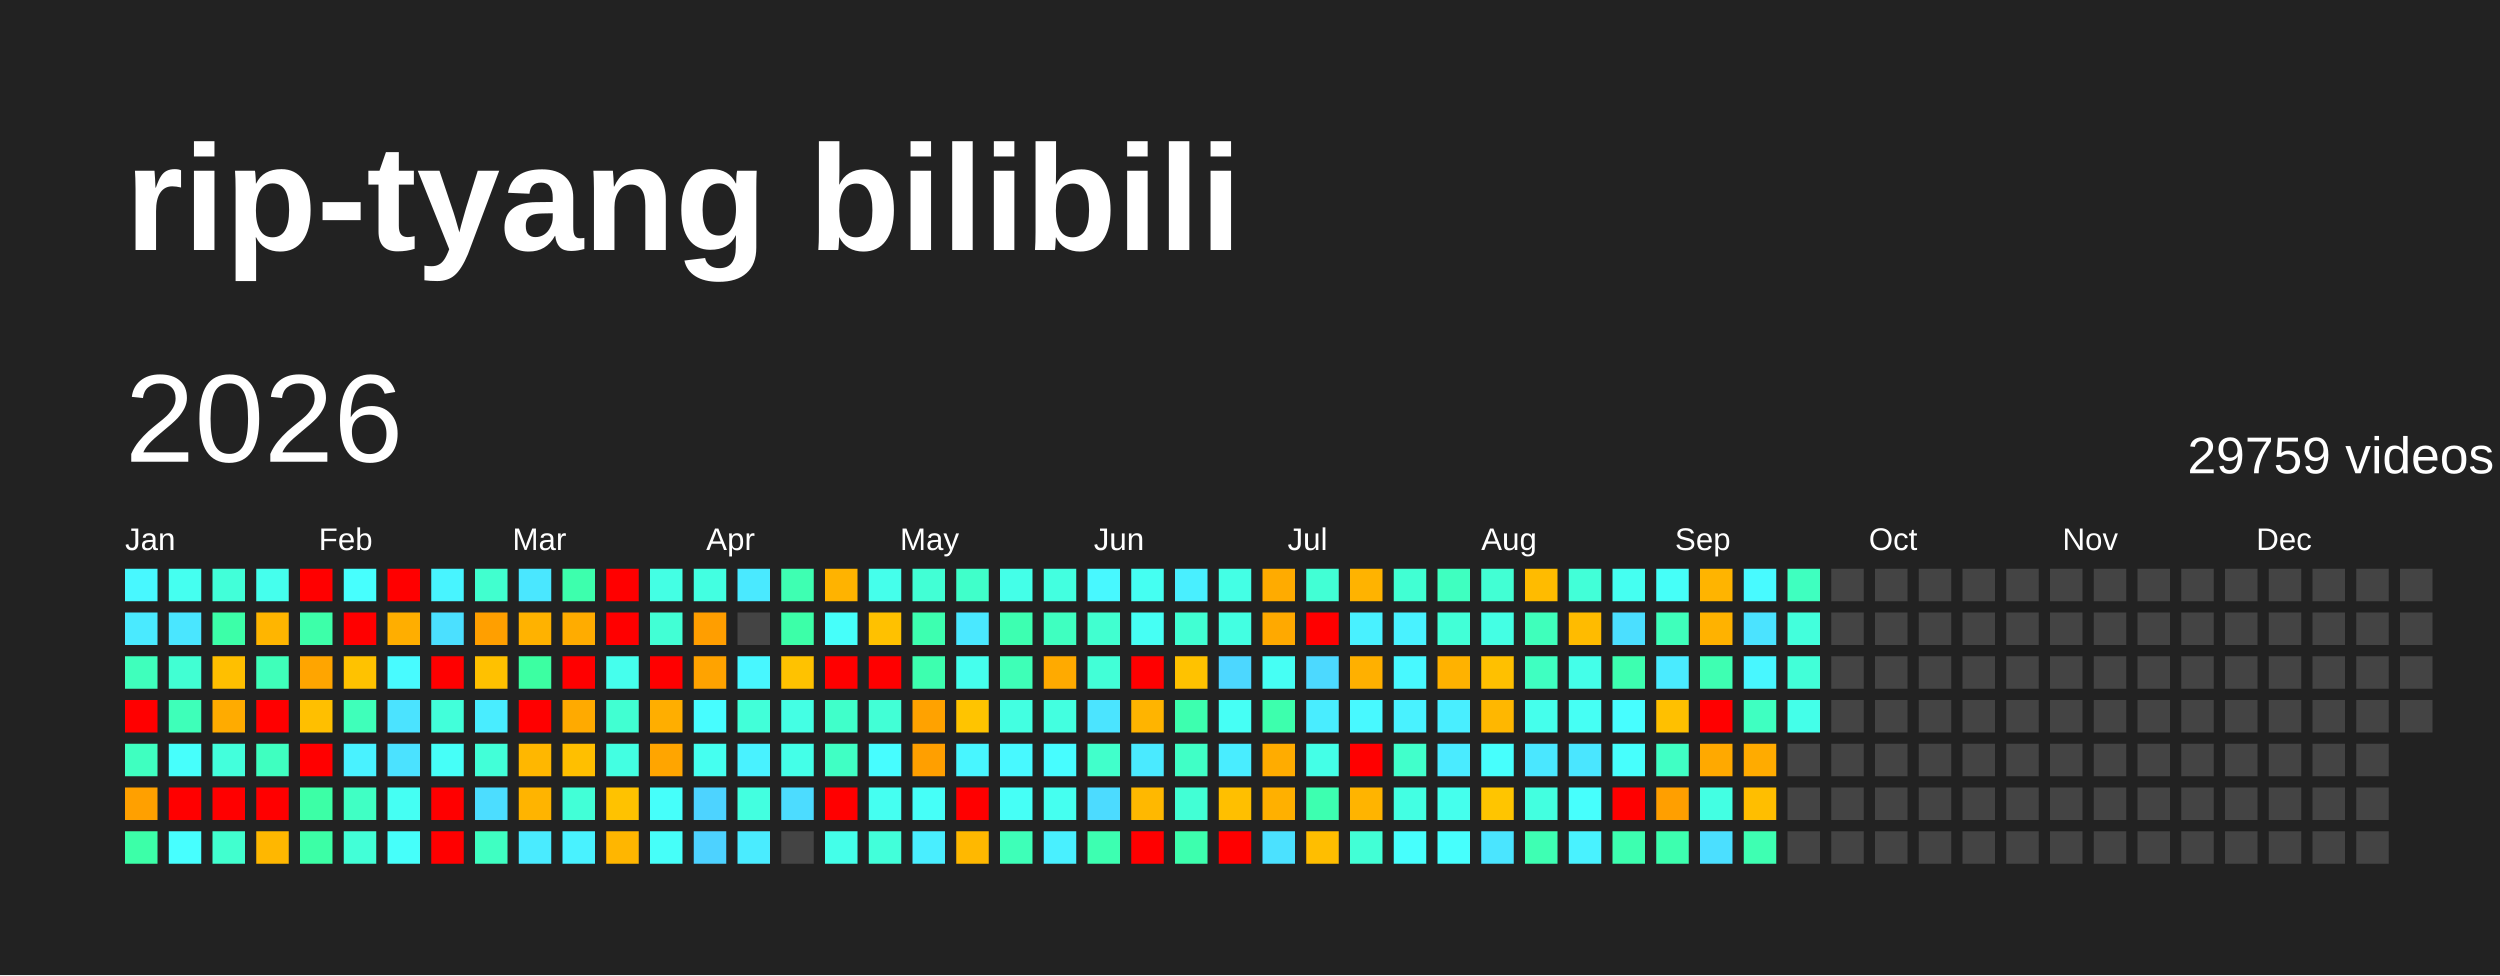
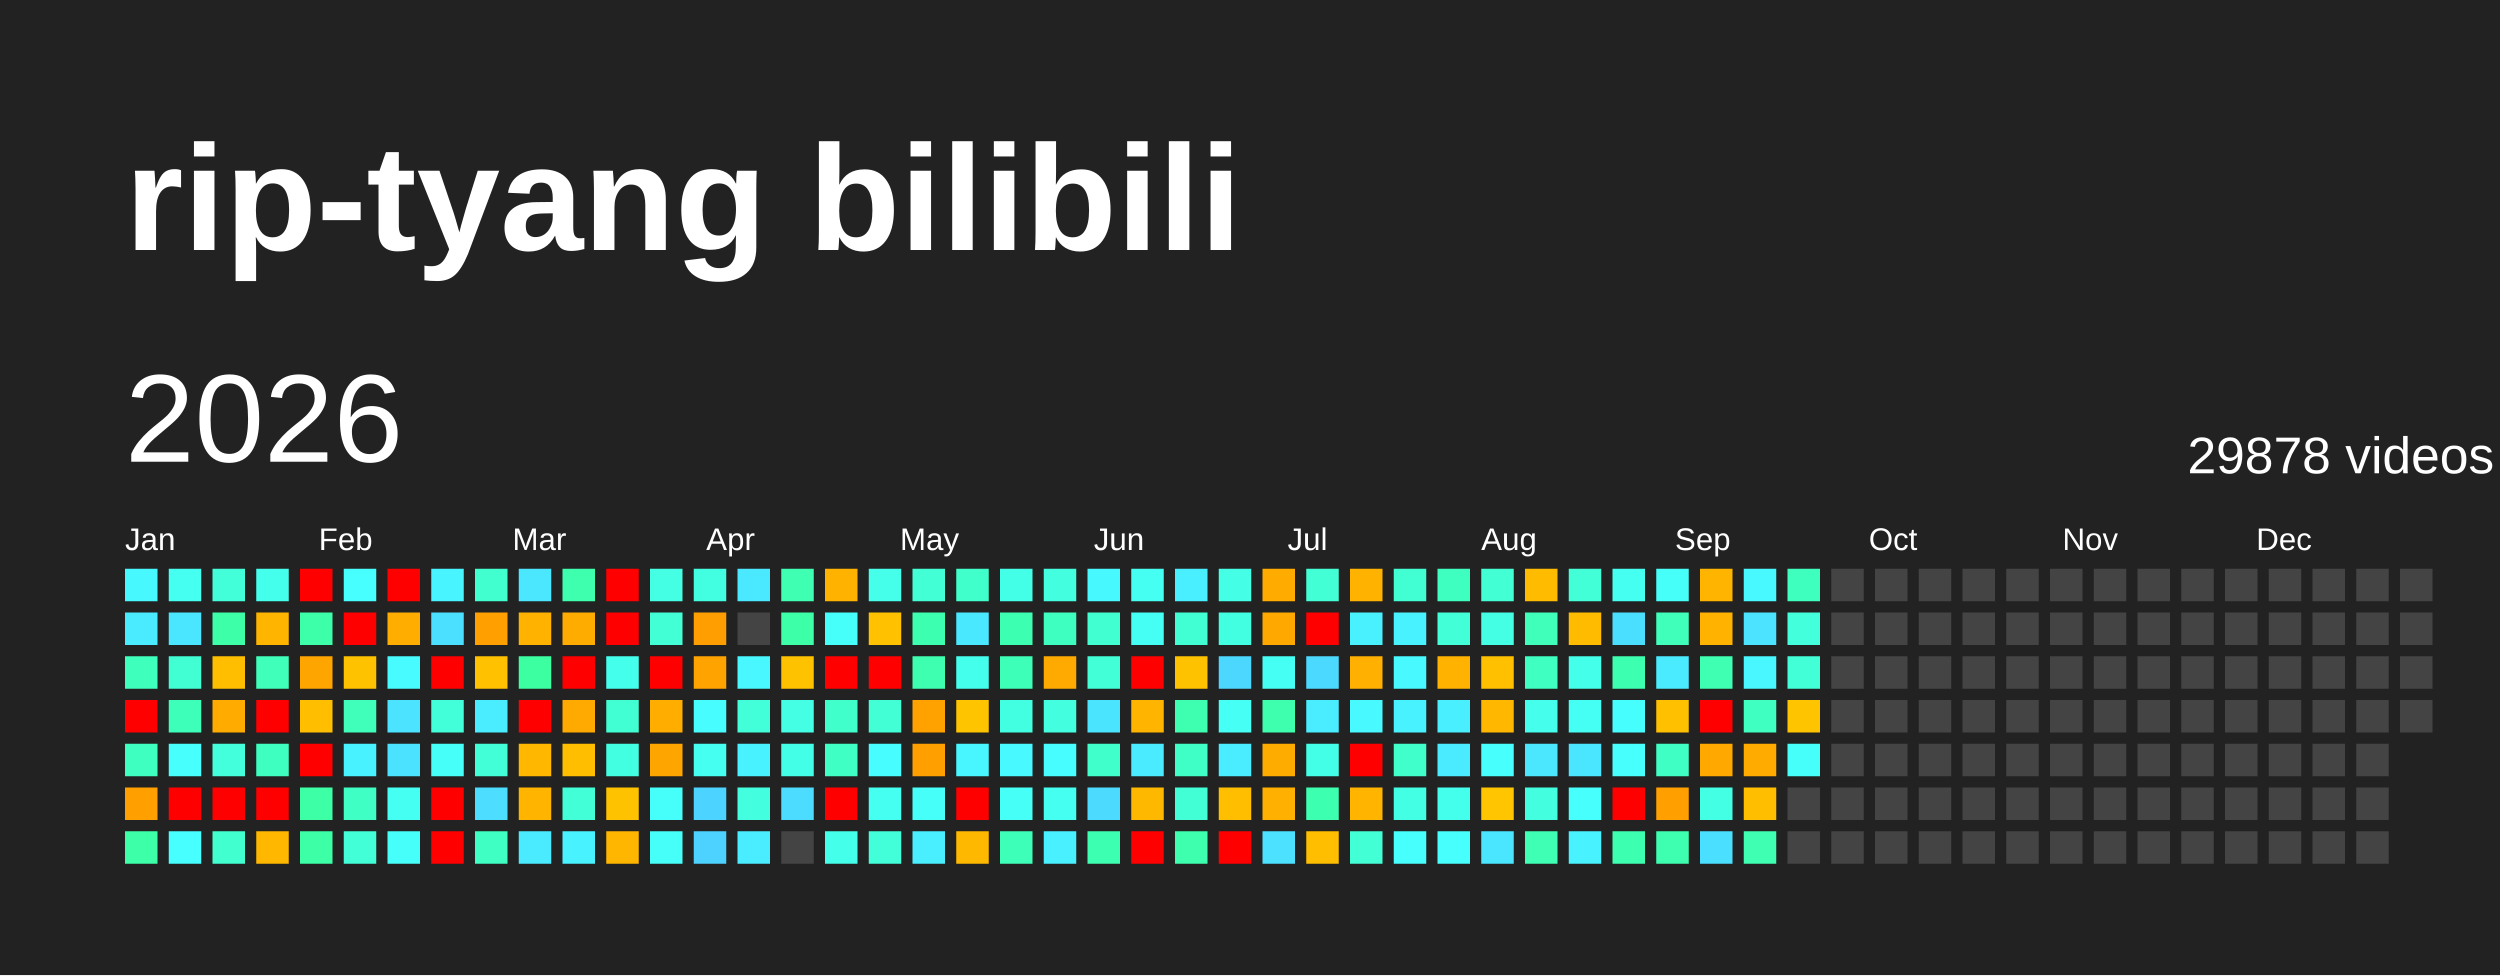
<svg xmlns="http://www.w3.org/2000/svg" baseProfile="full" height="78mm" version="1.1" viewBox="0,0,200,78" width="200mm">
  <defs />
  <rect fill="#222222" height="78" width="200" x="0" y="0" />
  <text fill="#FFFFFF" style="font-size:12px; font-family:Arial; font-weight:bold;" x="10" y="20">rip-tyang bilibili</text>
  <text dominant-baseline="hanging" fill="#FFFFFF" style="font-size:10.0px; font-family:Arial;" x="10" y="30">2026</text>
-   <text dominant-baseline="hanging" fill="#FFFFFF" style="font-size:4.125px; font-family:Arial;" x="175" y="35">29759 videos</text>
+   <text dominant-baseline="hanging" fill="#FFFFFF" style="font-size:4.125px; font-family:Arial;" x="175" y="35">29878 videos</text>
  <text fill="#FFFFFF" style="font-size:2.5px; font-family:Arial" x="10.0" y="44">Jan</text>
  <text fill="#FFFFFF" style="font-size:2.5px; font-family:Arial" x="25.5" y="44">Feb</text>
  <text fill="#FFFFFF" style="font-size:2.5px; font-family:Arial" x="41.0" y="44">Mar</text>
  <text fill="#FFFFFF" style="font-size:2.5px; font-family:Arial" x="56.5" y="44">Apr</text>
  <text fill="#FFFFFF" style="font-size:2.5px; font-family:Arial" x="72.0" y="44">May</text>
  <text fill="#FFFFFF" style="font-size:2.5px; font-family:Arial" x="87.5" y="44">Jun</text>
  <text fill="#FFFFFF" style="font-size:2.5px; font-family:Arial" x="103.0" y="44">Jul</text>
  <text fill="#FFFFFF" style="font-size:2.5px; font-family:Arial" x="118.5" y="44">Aug</text>
  <text fill="#FFFFFF" style="font-size:2.5px; font-family:Arial" x="134.0" y="44">Sep</text>
  <text fill="#FFFFFF" style="font-size:2.5px; font-family:Arial" x="149.5" y="44">Oct</text>
  <text fill="#FFFFFF" style="font-size:2.5px; font-family:Arial" x="165.0" y="44">Nov</text>
  <text fill="#FFFFFF" style="font-size:2.5px; font-family:Arial" x="180.5" y="44">Dec</text>
  <rect fill="#48f8ff" height="2.6" width="2.6" x="10.0" y="45.5" />
  <rect fill="#4aeaff" height="2.6" width="2.6" x="10.0" y="49.0" />
  <rect fill="#3fffbc" height="2.6" width="2.6" x="10.0" y="52.5" />
  <rect fill="red" height="2.6" width="2.6" x="10.0" y="56.0" />
  <rect fill="#3fffc0" height="2.6" width="2.6" x="10.0" y="59.5" />
  <rect fill="#ffa000" height="2.6" width="2.6" x="10.0" y="63.0" />
  <rect fill="#3cffa8" height="2.6" width="2.6" x="10.0" y="66.5" />
  <rect fill="#45fff0" height="2.6" width="2.6" x="13.5" y="45.5" />
  <rect fill="#4ae6ff" height="2.6" width="2.6" x="13.5" y="49.0" />
  <rect fill="#41ffd3" height="2.6" width="2.6" x="13.5" y="52.5" />
  <rect fill="#3effb9" height="2.6" width="2.6" x="13.5" y="56.0" />
  <rect fill="#47fffc" height="2.6" width="2.6" x="13.5" y="59.5" />
  <rect fill="red" height="2.6" width="2.6" x="13.5" y="63.0" />
  <rect fill="#47ffff" height="2.6" width="2.6" x="13.5" y="66.5" />
  <rect fill="#42ffd9" height="2.6" width="2.6" x="17.0" y="45.5" />
  <rect fill="#3cffa8" height="2.6" width="2.6" x="17.0" y="49.0" />
  <rect fill="#ffbf00" height="2.6" width="2.6" x="17.0" y="52.5" />
  <rect fill="#ffab00" height="2.6" width="2.6" x="17.0" y="56.0" />
  <rect fill="#43ffdc" height="2.6" width="2.6" x="17.0" y="59.5" />
  <rect fill="red" height="2.6" width="2.6" x="17.0" y="63.0" />
  <rect fill="#41ffcf" height="2.6" width="2.6" x="17.0" y="66.5" />
  <rect fill="#45ffed" height="2.6" width="2.6" x="20.5" y="45.5" />
  <rect fill="#ffb500" height="2.6" width="2.6" x="20.5" y="49.0" />
  <rect fill="#3fffba" height="2.6" width="2.6" x="20.5" y="52.5" />
  <rect fill="red" height="2.6" width="2.6" x="20.5" y="56.0" />
  <rect fill="#3fffc0" height="2.6" width="2.6" x="20.5" y="59.5" />
  <rect fill="red" height="2.6" width="2.6" x="20.5" y="63.0" />
  <rect fill="#ffb700" height="2.6" width="2.6" x="20.5" y="66.5" />
  <rect fill="red" height="2.6" width="2.6" x="24.0" y="45.5" />
  <rect fill="#3dffa9" height="2.6" width="2.6" x="24.0" y="49.0" />
  <rect fill="#ffa500" height="2.6" width="2.6" x="24.0" y="52.5" />
  <rect fill="#ffbf00" height="2.6" width="2.6" x="24.0" y="56.0" />
  <rect fill="red" height="2.6" width="2.6" x="24.0" y="59.5" />
  <rect fill="#3cffa6" height="2.6" width="2.6" x="24.0" y="63.0" />
  <rect fill="#3cffa6" height="2.6" width="2.6" x="24.0" y="66.5" />
  <rect fill="#47fffe" height="2.6" width="2.6" x="27.5" y="45.5" />
  <rect fill="red" height="2.6" width="2.6" x="27.5" y="49.0" />
  <rect fill="#ffc200" height="2.6" width="2.6" x="27.5" y="52.5" />
  <rect fill="#3fffba" height="2.6" width="2.6" x="27.5" y="56.0" />
  <rect fill="#49f2ff" height="2.6" width="2.6" x="27.5" y="59.5" />
  <rect fill="#40ffc4" height="2.6" width="2.6" x="27.5" y="63.0" />
  <rect fill="#42ffd7" height="2.6" width="2.6" x="27.5" y="66.5" />
  <rect fill="red" height="2.6" width="2.6" x="31.0" y="45.5" />
  <rect fill="#ffae00" height="2.6" width="2.6" x="31.0" y="49.0" />
  <rect fill="#48fbff" height="2.6" width="2.6" x="31.0" y="52.5" />
  <rect fill="#4be3ff" height="2.6" width="2.6" x="31.0" y="56.0" />
  <rect fill="#4be2ff" height="2.6" width="2.6" x="31.0" y="59.5" />
  <rect fill="#45fff3" height="2.6" width="2.6" x="31.0" y="63.0" />
  <rect fill="#46fffa" height="2.6" width="2.6" x="31.0" y="66.5" />
  <rect fill="#48f4ff" height="2.6" width="2.6" x="34.5" y="45.5" />
  <rect fill="#4be0ff" height="2.6" width="2.6" x="34.5" y="49.0" />
  <rect fill="red" height="2.6" width="2.6" x="34.5" y="52.5" />
  <rect fill="#42ffda" height="2.6" width="2.6" x="34.5" y="56.0" />
  <rect fill="#46fff8" height="2.6" width="2.6" x="34.5" y="59.5" />
  <rect fill="red" height="2.6" width="2.6" x="34.5" y="63.0" />
  <rect fill="red" height="2.6" width="2.6" x="34.5" y="66.5" />
  <rect fill="#41ffcf" height="2.6" width="2.6" x="38.0" y="45.5" />
  <rect fill="#ff9f00" height="2.6" width="2.6" x="38.0" y="49.0" />
  <rect fill="#ffc100" height="2.6" width="2.6" x="38.0" y="52.5" />
  <rect fill="#49edff" height="2.6" width="2.6" x="38.0" y="56.0" />
  <rect fill="#42ffd8" height="2.6" width="2.6" x="38.0" y="59.5" />
  <rect fill="#4cddff" height="2.6" width="2.6" x="38.0" y="63.0" />
  <rect fill="#3fffc2" height="2.6" width="2.6" x="38.0" y="66.5" />
  <rect fill="#4ae7ff" height="2.6" width="2.6" x="41.5" y="45.5" />
  <rect fill="#ffb200" height="2.6" width="2.6" x="41.5" y="49.0" />
  <rect fill="#3cffa2" height="2.6" width="2.6" x="41.5" y="52.5" />
  <rect fill="red" height="2.6" width="2.6" x="41.5" y="56.0" />
  <rect fill="#ffb700" height="2.6" width="2.6" x="41.5" y="59.5" />
  <rect fill="#ffb400" height="2.6" width="2.6" x="41.5" y="63.0" />
  <rect fill="#4aebff" height="2.6" width="2.6" x="41.5" y="66.5" />
  <rect fill="#3dffad" height="2.6" width="2.6" x="45.0" y="45.5" />
  <rect fill="#ffac00" height="2.6" width="2.6" x="45.0" y="49.0" />
  <rect fill="red" height="2.6" width="2.6" x="45.0" y="52.5" />
  <rect fill="#ffaa00" height="2.6" width="2.6" x="45.0" y="56.0" />
  <rect fill="#ffbf00" height="2.6" width="2.6" x="45.0" y="59.5" />
  <rect fill="#42ffd7" height="2.6" width="2.6" x="45.0" y="63.0" />
  <rect fill="#49f2ff" height="2.6" width="2.6" x="45.0" y="66.5" />
  <rect fill="red" height="2.6" width="2.6" x="48.5" y="45.5" />
  <rect fill="red" height="2.6" width="2.6" x="48.5" y="49.0" />
  <rect fill="#45ffed" height="2.6" width="2.6" x="48.5" y="52.5" />
  <rect fill="#41ffd2" height="2.6" width="2.6" x="48.5" y="56.0" />
  <rect fill="#43ffe2" height="2.6" width="2.6" x="48.5" y="59.5" />
  <rect fill="#ffc200" height="2.6" width="2.6" x="48.5" y="63.0" />
  <rect fill="#ffb600" height="2.6" width="2.6" x="48.5" y="66.5" />
  <rect fill="#44ffe4" height="2.6" width="2.6" x="52.0" y="45.5" />
  <rect fill="#42ffd5" height="2.6" width="2.6" x="52.0" y="49.0" />
  <rect fill="red" height="2.6" width="2.6" x="52.0" y="52.5" />
  <rect fill="#ffae00" height="2.6" width="2.6" x="52.0" y="56.0" />
  <rect fill="#ffa500" height="2.6" width="2.6" x="52.0" y="59.5" />
  <rect fill="#46fffa" height="2.6" width="2.6" x="52.0" y="63.0" />
  <rect fill="#46fff9" height="2.6" width="2.6" x="52.0" y="66.5" />
  <rect fill="#43ffe1" height="2.6" width="2.6" x="55.5" y="45.5" />
  <rect fill="#ff9e00" height="2.6" width="2.6" x="55.5" y="49.0" />
  <rect fill="#ffa300" height="2.6" width="2.6" x="55.5" y="52.5" />
  <rect fill="#47fdff" height="2.6" width="2.6" x="55.5" y="56.0" />
  <rect fill="#45fff0" height="2.6" width="2.6" x="55.5" y="59.5" />
  <rect fill="#4dd3ff" height="2.6" width="2.6" x="55.5" y="63.0" />
  <rect fill="#4dd2ff" height="2.6" width="2.6" x="55.5" y="66.5" />
  <rect fill="#4ae9ff" height="2.6" width="2.6" x="59.0" y="45.5" />
  <rect fill="#444444" height="2.6" width="2.6" x="59.0" y="49.0" />
  <rect fill="#48f7ff" height="2.6" width="2.6" x="59.0" y="52.5" />
  <rect fill="#42ffd9" height="2.6" width="2.6" x="59.0" y="56.0" />
  <rect fill="#49f2ff" height="2.6" width="2.6" x="59.0" y="59.5" />
  <rect fill="#43ffe0" height="2.6" width="2.6" x="59.0" y="63.0" />
  <rect fill="#4aecff" height="2.6" width="2.6" x="59.0" y="66.5" />
  <rect fill="#3effb2" height="2.6" width="2.6" x="62.5" y="45.5" />
  <rect fill="#3cffa8" height="2.6" width="2.6" x="62.5" y="49.0" />
  <rect fill="#ffc200" height="2.6" width="2.6" x="62.5" y="52.5" />
  <rect fill="#44ffe4" height="2.6" width="2.6" x="62.5" y="56.0" />
  <rect fill="#44ffe8" height="2.6" width="2.6" x="62.5" y="59.5" />
  <rect fill="#4cdcff" height="2.6" width="2.6" x="62.5" y="63.0" />
  <rect fill="#444444" height="2.6" width="2.6" x="62.5" y="66.5" />
  <rect fill="#ffb300" height="2.6" width="2.6" x="66.0" y="45.5" />
  <rect fill="#46fffa" height="2.6" width="2.6" x="66.0" y="49.0" />
  <rect fill="red" height="2.6" width="2.6" x="66.0" y="52.5" />
  <rect fill="#40ffca" height="2.6" width="2.6" x="66.0" y="56.0" />
  <rect fill="#40ffc4" height="2.6" width="2.6" x="66.0" y="59.5" />
  <rect fill="red" height="2.6" width="2.6" x="66.0" y="63.0" />
  <rect fill="#44ffe9" height="2.6" width="2.6" x="66.0" y="66.5" />
  <rect fill="#45ffeb" height="2.6" width="2.6" x="69.5" y="45.5" />
  <rect fill="#ffc100" height="2.6" width="2.6" x="69.5" y="49.0" />
  <rect fill="red" height="2.6" width="2.6" x="69.5" y="52.5" />
  <rect fill="#42ffd6" height="2.6" width="2.6" x="69.5" y="56.0" />
  <rect fill="#47fdff" height="2.6" width="2.6" x="69.5" y="59.5" />
  <rect fill="#45fff1" height="2.6" width="2.6" x="69.5" y="63.0" />
  <rect fill="#42ffda" height="2.6" width="2.6" x="69.5" y="66.5" />
  <rect fill="#42ffd5" height="2.6" width="2.6" x="73.0" y="45.5" />
  <rect fill="#3dffb0" height="2.6" width="2.6" x="73.0" y="49.0" />
  <rect fill="#3dffaf" height="2.6" width="2.6" x="73.0" y="52.5" />
  <rect fill="#ffa200" height="2.6" width="2.6" x="73.0" y="56.0" />
  <rect fill="#ff9f00" height="2.6" width="2.6" x="73.0" y="59.5" />
  <rect fill="#46fff8" height="2.6" width="2.6" x="73.0" y="63.0" />
  <rect fill="#49eeff" height="2.6" width="2.6" x="73.0" y="66.5" />
  <rect fill="#40ffca" height="2.6" width="2.6" x="76.5" y="45.5" />
  <rect fill="#4ae8ff" height="2.6" width="2.6" x="76.5" y="49.0" />
  <rect fill="#45ffed" height="2.6" width="2.6" x="76.5" y="52.5" />
  <rect fill="#ffc400" height="2.6" width="2.6" x="76.5" y="56.0" />
  <rect fill="#48f6ff" height="2.6" width="2.6" x="76.5" y="59.5" />
  <rect fill="red" height="2.6" width="2.6" x="76.5" y="63.0" />
  <rect fill="#ffb800" height="2.6" width="2.6" x="76.5" y="66.5" />
  <rect fill="#44ffe8" height="2.6" width="2.6" x="80.0" y="45.5" />
  <rect fill="#3dffb1" height="2.6" width="2.6" x="80.0" y="49.0" />
  <rect fill="#3effb7" height="2.6" width="2.6" x="80.0" y="52.5" />
  <rect fill="#43ffe1" height="2.6" width="2.6" x="80.0" y="56.0" />
  <rect fill="#48f9ff" height="2.6" width="2.6" x="80.0" y="59.5" />
  <rect fill="#46fff6" height="2.6" width="2.6" x="80.0" y="63.0" />
  <rect fill="#3effb8" height="2.6" width="2.6" x="80.0" y="66.5" />
  <rect fill="#43ffe0" height="2.6" width="2.6" x="83.5" y="45.5" />
  <rect fill="#3fffc0" height="2.6" width="2.6" x="83.5" y="49.0" />
  <rect fill="#ffaa00" height="2.6" width="2.6" x="83.5" y="52.5" />
  <rect fill="#43ffe0" height="2.6" width="2.6" x="83.5" y="56.0" />
  <rect fill="#47fdff" height="2.6" width="2.6" x="83.5" y="59.5" />
  <rect fill="#45fff0" height="2.6" width="2.6" x="83.5" y="63.0" />
  <rect fill="#49f0ff" height="2.6" width="2.6" x="83.5" y="66.5" />
  <rect fill="#48f8ff" height="2.6" width="2.6" x="87.0" y="45.5" />
  <rect fill="#41ffd0" height="2.6" width="2.6" x="87.0" y="49.0" />
  <rect fill="#42ffd7" height="2.6" width="2.6" x="87.0" y="52.5" />
  <rect fill="#4be4ff" height="2.6" width="2.6" x="87.0" y="56.0" />
  <rect fill="#41ffcb" height="2.6" width="2.6" x="87.0" y="59.5" />
  <rect fill="#4cdbff" height="2.6" width="2.6" x="87.0" y="63.0" />
  <rect fill="#3dffb1" height="2.6" width="2.6" x="87.0" y="66.5" />
  <rect fill="#45fff2" height="2.6" width="2.6" x="90.5" y="45.5" />
  <rect fill="#46fff4" height="2.6" width="2.6" x="90.5" y="49.0" />
  <rect fill="red" height="2.6" width="2.6" x="90.5" y="52.5" />
  <rect fill="#ffb400" height="2.6" width="2.6" x="90.5" y="56.0" />
  <rect fill="#4aeaff" height="2.6" width="2.6" x="90.5" y="59.5" />
  <rect fill="#ffb800" height="2.6" width="2.6" x="90.5" y="63.0" />
  <rect fill="red" height="2.6" width="2.6" x="90.5" y="66.5" />
  <rect fill="#49efff" height="2.6" width="2.6" x="94.0" y="45.5" />
  <rect fill="#41ffd3" height="2.6" width="2.6" x="94.0" y="49.0" />
  <rect fill="#ffc200" height="2.6" width="2.6" x="94.0" y="52.5" />
  <rect fill="#3dffaf" height="2.6" width="2.6" x="94.0" y="56.0" />
  <rect fill="#40ffc6" height="2.6" width="2.6" x="94.0" y="59.5" />
  <rect fill="#42ffd5" height="2.6" width="2.6" x="94.0" y="63.0" />
  <rect fill="#3dffae" height="2.6" width="2.6" x="94.0" y="66.5" />
  <rect fill="#44ffe5" height="2.6" width="2.6" x="97.5" y="45.5" />
  <rect fill="#43ffe2" height="2.6" width="2.6" x="97.5" y="49.0" />
  <rect fill="#4cd7ff" height="2.6" width="2.6" x="97.5" y="52.5" />
  <rect fill="#46fff5" height="2.6" width="2.6" x="97.5" y="56.0" />
  <rect fill="#49edff" height="2.6" width="2.6" x="97.5" y="59.5" />
  <rect fill="#ffbf00" height="2.6" width="2.6" x="97.5" y="63.0" />
  <rect fill="red" height="2.6" width="2.6" x="97.5" y="66.5" />
  <rect fill="#ffab00" height="2.6" width="2.6" x="101.0" y="45.5" />
  <rect fill="#ffa900" height="2.6" width="2.6" x="101.0" y="49.0" />
  <rect fill="#46fff4" height="2.6" width="2.6" x="101.0" y="52.5" />
  <rect fill="#3dffad" height="2.6" width="2.6" x="101.0" y="56.0" />
  <rect fill="#ffac00" height="2.6" width="2.6" x="101.0" y="59.5" />
  <rect fill="#ffb000" height="2.6" width="2.6" x="101.0" y="63.0" />
  <rect fill="#4be1ff" height="2.6" width="2.6" x="101.0" y="66.5" />
  <rect fill="#42ffd5" height="2.6" width="2.6" x="104.5" y="45.5" />
  <rect fill="red" height="2.6" width="2.6" x="104.5" y="49.0" />
  <rect fill="#4cd9ff" height="2.6" width="2.6" x="104.5" y="52.5" />
  <rect fill="#49edff" height="2.6" width="2.6" x="104.5" y="56.0" />
  <rect fill="#44ffe7" height="2.6" width="2.6" x="104.5" y="59.5" />
  <rect fill="#3dffb0" height="2.6" width="2.6" x="104.5" y="63.0" />
  <rect fill="#ffbe00" height="2.6" width="2.6" x="104.5" y="66.5" />
  <rect fill="#ffb300" height="2.6" width="2.6" x="108.0" y="45.5" />
  <rect fill="#49f1ff" height="2.6" width="2.6" x="108.0" y="49.0" />
  <rect fill="#ffb000" height="2.6" width="2.6" x="108.0" y="52.5" />
  <rect fill="#48f9ff" height="2.6" width="2.6" x="108.0" y="56.0" />
  <rect fill="red" height="2.6" width="2.6" x="108.0" y="59.5" />
  <rect fill="#ffb400" height="2.6" width="2.6" x="108.0" y="63.0" />
  <rect fill="#42ffd6" height="2.6" width="2.6" x="108.0" y="66.5" />
  <rect fill="#41ffd3" height="2.6" width="2.6" x="111.5" y="45.5" />
  <rect fill="#49f2ff" height="2.6" width="2.6" x="111.5" y="49.0" />
  <rect fill="#48f9ff" height="2.6" width="2.6" x="111.5" y="52.5" />
  <rect fill="#49f2ff" height="2.6" width="2.6" x="111.5" y="56.0" />
  <rect fill="#41ffcb" height="2.6" width="2.6" x="111.5" y="59.5" />
  <rect fill="#43ffe3" height="2.6" width="2.6" x="111.5" y="63.0" />
  <rect fill="#47fffd" height="2.6" width="2.6" x="111.5" y="66.5" />
  <rect fill="#3fffc0" height="2.6" width="2.6" x="115.0" y="45.5" />
  <rect fill="#42ffd7" height="2.6" width="2.6" x="115.0" y="49.0" />
  <rect fill="#ffb200" height="2.6" width="2.6" x="115.0" y="52.5" />
  <rect fill="#49eeff" height="2.6" width="2.6" x="115.0" y="56.0" />
  <rect fill="#4aebff" height="2.6" width="2.6" x="115.0" y="59.5" />
  <rect fill="#45ffed" height="2.6" width="2.6" x="115.0" y="63.0" />
  <rect fill="#47fffd" height="2.6" width="2.6" x="115.0" y="66.5" />
  <rect fill="#42ffd4" height="2.6" width="2.6" x="118.5" y="45.5" />
  <rect fill="#44ffe4" height="2.6" width="2.6" x="118.5" y="49.0" />
  <rect fill="#ffc000" height="2.6" width="2.6" x="118.5" y="52.5" />
  <rect fill="#ffb700" height="2.6" width="2.6" x="118.5" y="56.0" />
  <rect fill="#47fffd" height="2.6" width="2.6" x="118.5" y="59.5" />
  <rect fill="#ffc500" height="2.6" width="2.6" x="118.5" y="63.0" />
  <rect fill="#4ae5ff" height="2.6" width="2.6" x="118.5" y="66.5" />
  <rect fill="#ffbb00" height="2.6" width="2.6" x="122.0" y="45.5" />
  <rect fill="#3fffbb" height="2.6" width="2.6" x="122.0" y="49.0" />
  <rect fill="#3fffc1" height="2.6" width="2.6" x="122.0" y="52.5" />
  <rect fill="#45ffec" height="2.6" width="2.6" x="122.0" y="56.0" />
  <rect fill="#4ae7ff" height="2.6" width="2.6" x="122.0" y="59.5" />
  <rect fill="#43ffe0" height="2.6" width="2.6" x="122.0" y="63.0" />
  <rect fill="#3effb3" height="2.6" width="2.6" x="122.0" y="66.5" />
  <rect fill="#42ffd8" height="2.6" width="2.6" x="125.5" y="45.5" />
  <rect fill="#ffbb00" height="2.6" width="2.6" x="125.5" y="49.0" />
  <rect fill="#44ffe9" height="2.6" width="2.6" x="125.5" y="52.5" />
  <rect fill="#46fff4" height="2.6" width="2.6" x="125.5" y="56.0" />
  <rect fill="#4ae6ff" height="2.6" width="2.6" x="125.5" y="59.5" />
  <rect fill="#47fffd" height="2.6" width="2.6" x="125.5" y="63.0" />
  <rect fill="#49f2ff" height="2.6" width="2.6" x="125.5" y="66.5" />
  <rect fill="#45fff1" height="2.6" width="2.6" x="129.0" y="45.5" />
  <rect fill="#4bdfff" height="2.6" width="2.6" x="129.0" y="49.0" />
  <rect fill="#3dffb0" height="2.6" width="2.6" x="129.0" y="52.5" />
  <rect fill="#47feff" height="2.6" width="2.6" x="129.0" y="56.0" />
  <rect fill="#47fffd" height="2.6" width="2.6" x="129.0" y="59.5" />
  <rect fill="red" height="2.6" width="2.6" x="129.0" y="63.0" />
  <rect fill="#3dffb0" height="2.6" width="2.6" x="129.0" y="66.5" />
  <rect fill="#46fff8" height="2.6" width="2.6" x="132.5" y="45.5" />
  <rect fill="#3fffbb" height="2.6" width="2.6" x="132.5" y="49.0" />
  <rect fill="#4aebff" height="2.6" width="2.6" x="132.5" y="52.5" />
  <rect fill="#ffc000" height="2.6" width="2.6" x="132.5" y="56.0" />
  <rect fill="#40ffc4" height="2.6" width="2.6" x="132.5" y="59.5" />
  <rect fill="#ff9f00" height="2.6" width="2.6" x="132.5" y="63.0" />
  <rect fill="#3dffaf" height="2.6" width="2.6" x="132.5" y="66.5" />
  <rect fill="#ffb400" height="2.6" width="2.6" x="136.0" y="45.5" />
  <rect fill="#ffb200" height="2.6" width="2.6" x="136.0" y="49.0" />
  <rect fill="#3effb2" height="2.6" width="2.6" x="136.0" y="52.5" />
  <rect fill="red" height="2.6" width="2.6" x="136.0" y="56.0" />
  <rect fill="#ffa900" height="2.6" width="2.6" x="136.0" y="59.5" />
  <rect fill="#43ffe3" height="2.6" width="2.6" x="136.0" y="63.0" />
  <rect fill="#4bdfff" height="2.6" width="2.6" x="136.0" y="66.5" />
  <rect fill="#48faff" height="2.6" width="2.6" x="139.5" y="45.5" />
  <rect fill="#4be3ff" height="2.6" width="2.6" x="139.5" y="49.0" />
  <rect fill="#48f7ff" height="2.6" width="2.6" x="139.5" y="52.5" />
  <rect fill="#3fffc1" height="2.6" width="2.6" x="139.5" y="56.0" />
  <rect fill="#ffab00" height="2.6" width="2.6" x="139.5" y="59.5" />
  <rect fill="#ffbe00" height="2.6" width="2.6" x="139.5" y="63.0" />
  <rect fill="#3effb2" height="2.6" width="2.6" x="139.5" y="66.5" />
  <rect fill="#3fffbf" height="2.6" width="2.6" x="143.0" y="45.5" />
  <rect fill="#43ffdc" height="2.6" width="2.6" x="143.0" y="49.0" />
  <rect fill="#42ffd8" height="2.6" width="2.6" x="143.0" y="52.5" />
-   <rect fill="#44ffe9" height="2.6" width="2.6" x="143.0" y="56.0" />
-   <rect fill="#444444" height="2.6" width="2.6" x="143.0" y="59.5" />
+   <rect fill="#ffc400" height="2.6" width="2.6" x="143.0" y="56.0" />
+   <rect fill="#46fffa" height="2.6" width="2.6" x="143.0" y="59.5" />
  <rect fill="#444444" height="2.6" width="2.6" x="143.0" y="63.0" />
  <rect fill="#444444" height="2.6" width="2.6" x="143.0" y="66.5" />
  <rect fill="#444444" height="2.6" width="2.6" x="146.5" y="45.5" />
  <rect fill="#444444" height="2.6" width="2.6" x="146.5" y="49.0" />
  <rect fill="#444444" height="2.6" width="2.6" x="146.5" y="52.5" />
  <rect fill="#444444" height="2.6" width="2.6" x="146.5" y="56.0" />
  <rect fill="#444444" height="2.6" width="2.6" x="146.5" y="59.5" />
  <rect fill="#444444" height="2.6" width="2.6" x="146.5" y="63.0" />
  <rect fill="#444444" height="2.6" width="2.6" x="146.5" y="66.5" />
  <rect fill="#444444" height="2.6" width="2.6" x="150.0" y="45.5" />
  <rect fill="#444444" height="2.6" width="2.6" x="150.0" y="49.0" />
  <rect fill="#444444" height="2.6" width="2.6" x="150.0" y="52.5" />
  <rect fill="#444444" height="2.6" width="2.6" x="150.0" y="56.0" />
  <rect fill="#444444" height="2.6" width="2.6" x="150.0" y="59.5" />
  <rect fill="#444444" height="2.6" width="2.6" x="150.0" y="63.0" />
  <rect fill="#444444" height="2.6" width="2.6" x="150.0" y="66.5" />
  <rect fill="#444444" height="2.6" width="2.6" x="153.5" y="45.5" />
  <rect fill="#444444" height="2.6" width="2.6" x="153.5" y="49.0" />
  <rect fill="#444444" height="2.6" width="2.6" x="153.5" y="52.5" />
  <rect fill="#444444" height="2.6" width="2.6" x="153.5" y="56.0" />
  <rect fill="#444444" height="2.6" width="2.6" x="153.5" y="59.5" />
  <rect fill="#444444" height="2.6" width="2.6" x="153.5" y="63.0" />
  <rect fill="#444444" height="2.6" width="2.6" x="153.5" y="66.5" />
  <rect fill="#444444" height="2.6" width="2.6" x="157.0" y="45.5" />
  <rect fill="#444444" height="2.6" width="2.6" x="157.0" y="49.0" />
  <rect fill="#444444" height="2.6" width="2.6" x="157.0" y="52.5" />
  <rect fill="#444444" height="2.6" width="2.6" x="157.0" y="56.0" />
  <rect fill="#444444" height="2.6" width="2.6" x="157.0" y="59.5" />
  <rect fill="#444444" height="2.6" width="2.6" x="157.0" y="63.0" />
  <rect fill="#444444" height="2.6" width="2.6" x="157.0" y="66.5" />
  <rect fill="#444444" height="2.6" width="2.6" x="160.5" y="45.5" />
  <rect fill="#444444" height="2.6" width="2.6" x="160.5" y="49.0" />
  <rect fill="#444444" height="2.6" width="2.6" x="160.5" y="52.5" />
  <rect fill="#444444" height="2.6" width="2.6" x="160.5" y="56.0" />
  <rect fill="#444444" height="2.6" width="2.6" x="160.5" y="59.5" />
  <rect fill="#444444" height="2.6" width="2.6" x="160.5" y="63.0" />
  <rect fill="#444444" height="2.6" width="2.6" x="160.5" y="66.5" />
  <rect fill="#444444" height="2.6" width="2.6" x="164.0" y="45.5" />
  <rect fill="#444444" height="2.6" width="2.6" x="164.0" y="49.0" />
  <rect fill="#444444" height="2.6" width="2.6" x="164.0" y="52.5" />
  <rect fill="#444444" height="2.6" width="2.6" x="164.0" y="56.0" />
  <rect fill="#444444" height="2.6" width="2.6" x="164.0" y="59.5" />
  <rect fill="#444444" height="2.6" width="2.6" x="164.0" y="63.0" />
  <rect fill="#444444" height="2.6" width="2.6" x="164.0" y="66.5" />
  <rect fill="#444444" height="2.6" width="2.6" x="167.5" y="45.5" />
  <rect fill="#444444" height="2.6" width="2.6" x="167.5" y="49.0" />
  <rect fill="#444444" height="2.6" width="2.6" x="167.5" y="52.5" />
  <rect fill="#444444" height="2.6" width="2.6" x="167.5" y="56.0" />
  <rect fill="#444444" height="2.6" width="2.6" x="167.5" y="59.5" />
  <rect fill="#444444" height="2.6" width="2.6" x="167.5" y="63.0" />
  <rect fill="#444444" height="2.6" width="2.6" x="167.5" y="66.5" />
  <rect fill="#444444" height="2.6" width="2.6" x="171.0" y="45.5" />
  <rect fill="#444444" height="2.6" width="2.6" x="171.0" y="49.0" />
  <rect fill="#444444" height="2.6" width="2.6" x="171.0" y="52.5" />
  <rect fill="#444444" height="2.6" width="2.6" x="171.0" y="56.0" />
  <rect fill="#444444" height="2.6" width="2.6" x="171.0" y="59.5" />
  <rect fill="#444444" height="2.6" width="2.6" x="171.0" y="63.0" />
  <rect fill="#444444" height="2.6" width="2.6" x="171.0" y="66.5" />
  <rect fill="#444444" height="2.6" width="2.6" x="174.5" y="45.5" />
  <rect fill="#444444" height="2.6" width="2.6" x="174.5" y="49.0" />
  <rect fill="#444444" height="2.6" width="2.6" x="174.5" y="52.5" />
  <rect fill="#444444" height="2.6" width="2.6" x="174.5" y="56.0" />
  <rect fill="#444444" height="2.6" width="2.6" x="174.5" y="59.5" />
  <rect fill="#444444" height="2.6" width="2.6" x="174.5" y="63.0" />
  <rect fill="#444444" height="2.6" width="2.6" x="174.5" y="66.5" />
  <rect fill="#444444" height="2.6" width="2.6" x="178.0" y="45.5" />
  <rect fill="#444444" height="2.6" width="2.6" x="178.0" y="49.0" />
  <rect fill="#444444" height="2.6" width="2.6" x="178.0" y="52.5" />
  <rect fill="#444444" height="2.6" width="2.6" x="178.0" y="56.0" />
  <rect fill="#444444" height="2.6" width="2.6" x="178.0" y="59.5" />
  <rect fill="#444444" height="2.6" width="2.6" x="178.0" y="63.0" />
  <rect fill="#444444" height="2.6" width="2.6" x="178.0" y="66.5" />
  <rect fill="#444444" height="2.6" width="2.6" x="181.5" y="45.5" />
  <rect fill="#444444" height="2.6" width="2.6" x="181.5" y="49.0" />
  <rect fill="#444444" height="2.6" width="2.6" x="181.5" y="52.5" />
  <rect fill="#444444" height="2.6" width="2.6" x="181.5" y="56.0" />
  <rect fill="#444444" height="2.6" width="2.6" x="181.5" y="59.5" />
  <rect fill="#444444" height="2.6" width="2.6" x="181.5" y="63.0" />
  <rect fill="#444444" height="2.6" width="2.6" x="181.5" y="66.5" />
  <rect fill="#444444" height="2.6" width="2.6" x="185.0" y="45.5" />
  <rect fill="#444444" height="2.6" width="2.6" x="185.0" y="49.0" />
  <rect fill="#444444" height="2.6" width="2.6" x="185.0" y="52.5" />
  <rect fill="#444444" height="2.6" width="2.6" x="185.0" y="56.0" />
  <rect fill="#444444" height="2.6" width="2.6" x="185.0" y="59.5" />
  <rect fill="#444444" height="2.6" width="2.6" x="185.0" y="63.0" />
  <rect fill="#444444" height="2.6" width="2.6" x="185.0" y="66.5" />
  <rect fill="#444444" height="2.6" width="2.6" x="188.5" y="45.5" />
  <rect fill="#444444" height="2.6" width="2.6" x="188.5" y="49.0" />
  <rect fill="#444444" height="2.6" width="2.6" x="188.5" y="52.5" />
  <rect fill="#444444" height="2.6" width="2.6" x="188.5" y="56.0" />
  <rect fill="#444444" height="2.6" width="2.6" x="188.5" y="59.5" />
  <rect fill="#444444" height="2.6" width="2.6" x="188.5" y="63.0" />
  <rect fill="#444444" height="2.6" width="2.6" x="188.5" y="66.5" />
  <rect fill="#444444" height="2.6" width="2.6" x="192.0" y="45.5" />
  <rect fill="#444444" height="2.6" width="2.6" x="192.0" y="49.0" />
  <rect fill="#444444" height="2.6" width="2.6" x="192.0" y="52.5" />
  <rect fill="#444444" height="2.6" width="2.6" x="192.0" y="56.0" />
</svg>
